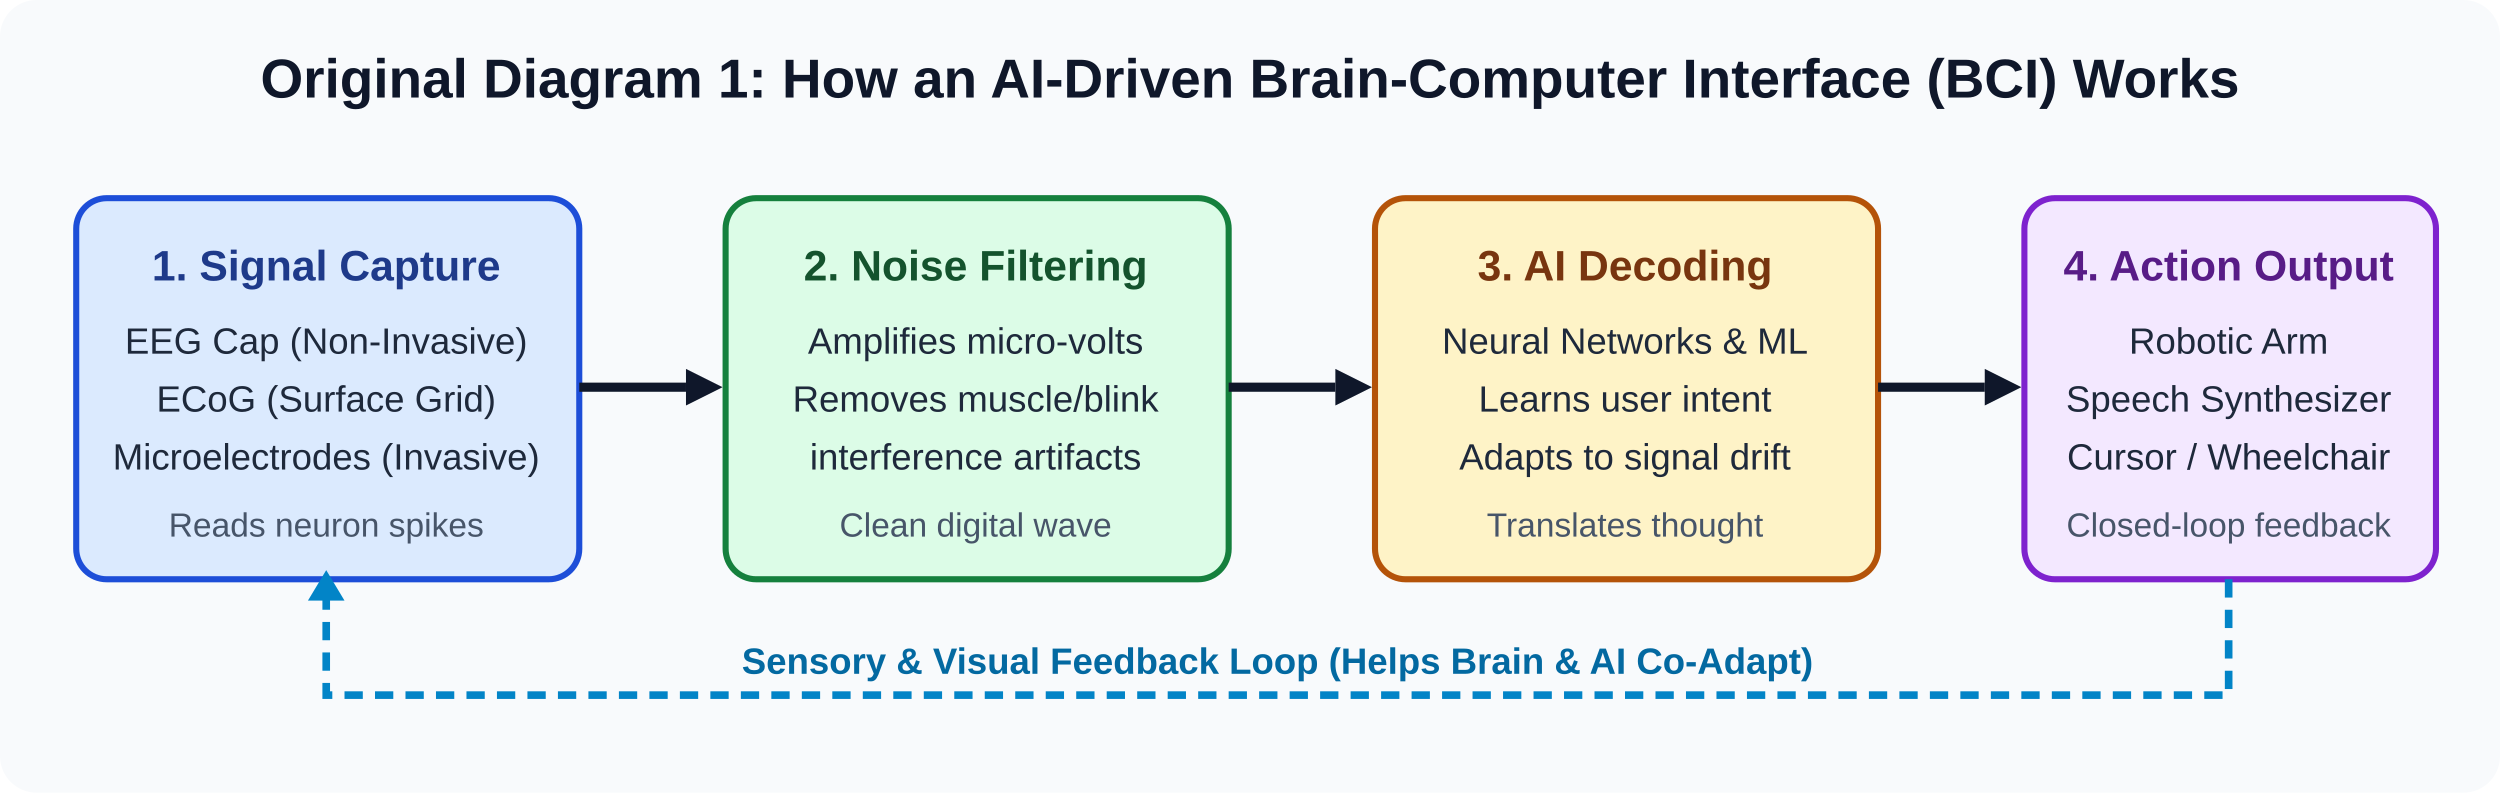
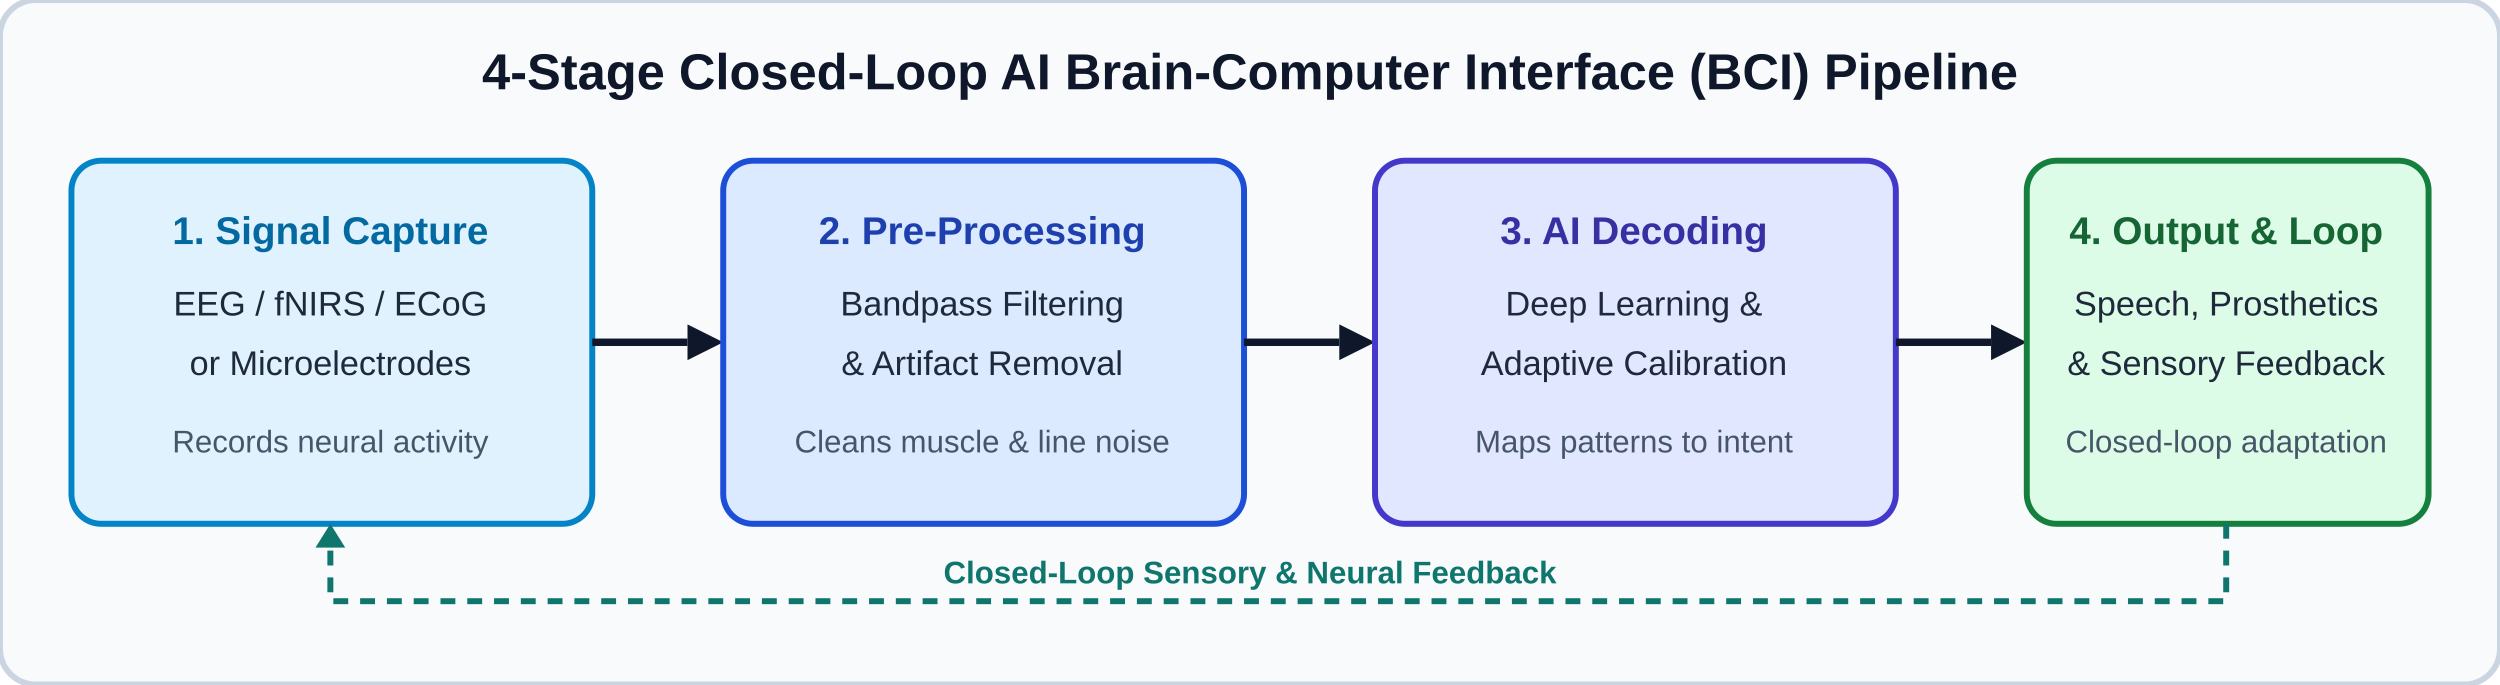
- <svg xmlns="http://www.w3.org/2000/svg" viewBox="0 0 820 260" width="820" height="260">
-   <rect width="820" height="260" fill="#f8fafc" rx="12" />
-   <text x="410" y="32" font-family="Arial" font-size="18" font-weight="bold" fill="#0f172a" text-anchor="middle">
-     Original Diagram 1: How an AI-Driven Brain-Computer Interface (BCI) Works
+ <svg xmlns="http://www.w3.org/2000/svg" width="840" height="230" viewBox="0 0 840 230">
+   <rect x="0" y="0" width="840" height="230" rx="12" fill="#f8fafc" stroke="#cbd5e1" stroke-width="2" />
+   <text x="420" y="30" text-anchor="middle" font-family="Arial, sans-serif" font-size="17" font-weight="bold" fill="#0f172a">
+     4-Stage Closed-Loop AI Brain-Computer Interface (BCI) Pipeline
  </text>
-   <rect x="25" y="65" width="165" height="125" rx="10" fill="#dbeafe" stroke="#1d4ed8" stroke-width="2" />
-   <text x="107" y="92" font-family="Arial" font-size="14" font-weight="bold" fill="#1e3a8a" text-anchor="middle">1. Signal Capture</text>
-   <text x="107" y="116" font-family="Arial" font-size="12" fill="#1e293b" text-anchor="middle">EEG Cap (Non-Invasive)</text>
-   <text x="107" y="135" font-family="Arial" font-size="12" fill="#1e293b" text-anchor="middle">ECoG (Surface Grid)</text>
-   <text x="107" y="154" font-family="Arial" font-size="12" fill="#1e293b" text-anchor="middle">Microelectrodes (Invasive)</text>
-   <text x="107" y="176" font-family="Arial" font-size="11" fill="#475569" text-anchor="middle">Reads neuron spikes</text>
-   <line x1="190" y1="127" x2="225" y2="127" stroke="#0f172a" stroke-width="3" />
-   <polygon points="225,121 237,127 225,133" fill="#0f172a" />
-   <rect x="238" y="65" width="165" height="125" rx="10" fill="#dcfce7" stroke="#15803d" stroke-width="2" />
-   <text x="320" y="92" font-family="Arial" font-size="14" font-weight="bold" fill="#14532d" text-anchor="middle">2. Noise Filtering</text>
-   <text x="320" y="116" font-family="Arial" font-size="12" fill="#1e293b" text-anchor="middle">Amplifies micro-volts</text>
-   <text x="320" y="135" font-family="Arial" font-size="12" fill="#1e293b" text-anchor="middle">Removes muscle/blink</text>
-   <text x="320" y="154" font-family="Arial" font-size="12" fill="#1e293b" text-anchor="middle">interference artifacts</text>
-   <text x="320" y="176" font-family="Arial" font-size="11" fill="#475569" text-anchor="middle">Clean digital wave</text>
-   <line x1="403" y1="127" x2="438" y2="127" stroke="#0f172a" stroke-width="3" />
-   <polygon points="438,121 450,127 438,133" fill="#0f172a" />
-   <rect x="451" y="65" width="165" height="125" rx="10" fill="#fef3c7" stroke="#b45309" stroke-width="2" />
-   <text x="533" y="92" font-family="Arial" font-size="14" font-weight="bold" fill="#78350f" text-anchor="middle">3. AI Decoding</text>
-   <text x="533" y="116" font-family="Arial" font-size="12" fill="#1e293b" text-anchor="middle">Neural Networks &amp; ML</text>
-   <text x="533" y="135" font-family="Arial" font-size="12" fill="#1e293b" text-anchor="middle">Learns user intent</text>
-   <text x="533" y="154" font-family="Arial" font-size="12" fill="#1e293b" text-anchor="middle">Adapts to signal drift</text>
-   <text x="533" y="176" font-family="Arial" font-size="11" fill="#475569" text-anchor="middle">Translates thought</text>
-   <line x1="616" y1="127" x2="651" y2="127" stroke="#0f172a" stroke-width="3" />
-   <polygon points="651,121 663,127 651,133" fill="#0f172a" />
-   <rect x="664" y="65" width="135" height="125" rx="10" fill="#f3e8ff" stroke="#7e22ce" stroke-width="2" />
-   <text x="731" y="92" font-family="Arial" font-size="14" font-weight="bold" fill="#581c87" text-anchor="middle">4. Action Output</text>
-   <text x="731" y="116" font-family="Arial" font-size="12" fill="#1e293b" text-anchor="middle">Robotic Arm</text>
-   <text x="731" y="135" font-family="Arial" font-size="12" fill="#1e293b" text-anchor="middle">Speech Synthesizer</text>
-   <text x="731" y="154" font-family="Arial" font-size="12" fill="#1e293b" text-anchor="middle">Cursor / Wheelchair</text>
-   <text x="731" y="176" font-family="Arial" font-size="11" fill="#475569" text-anchor="middle">Closed-loop feedback</text>
-   <path d="M 731 190 L 731 228 L 107 228 L 107 195" fill="none" stroke="#0284c7" stroke-width="2.5" stroke-dasharray="6,4" />
-   <polygon points="101,197 107,187 113,197" fill="#0284c7" />
-   <text x="419" y="221" font-family="Arial" font-size="12" font-weight="bold" fill="#0369a1" text-anchor="middle">
-     Sensory &amp; Visual Feedback Loop (Helps Brain &amp; AI Co-Adapt)
+   <rect x="24" y="54" width="175" height="122" rx="10" fill="#e0f2fe" stroke="#0284c7" stroke-width="2" />
+   <text x="111" y="82" text-anchor="middle" font-family="Arial, sans-serif" font-size="13" font-weight="bold" fill="#0369a1">1. Signal Capture</text>
+   <text x="111" y="106" text-anchor="middle" font-family="Arial, sans-serif" font-size="11.5" fill="#1e293b">EEG / fNIRS / ECoG</text>
+   <text x="111" y="126" text-anchor="middle" font-family="Arial, sans-serif" font-size="11.5" fill="#1e293b">or Microelectrodes</text>
+   <text x="111" y="152" text-anchor="middle" font-family="Arial, sans-serif" font-size="10.5" fill="#475569">Records neural activity</text>
+   <line x1="199" y1="115" x2="231" y2="115" stroke="#0f172a" stroke-width="2.5" />
+   <polygon points="231,109 243,115 231,121" fill="#0f172a" />
+   <rect x="243" y="54" width="175" height="122" rx="10" fill="#dbeafe" stroke="#1d4ed8" stroke-width="2" />
+   <text x="330" y="82" text-anchor="middle" font-family="Arial, sans-serif" font-size="13" font-weight="bold" fill="#1e40af">2. Pre-Processing</text>
+   <text x="330" y="106" text-anchor="middle" font-family="Arial, sans-serif" font-size="11.5" fill="#1e293b">Bandpass Filtering</text>
+   <text x="330" y="126" text-anchor="middle" font-family="Arial, sans-serif" font-size="11.5" fill="#1e293b">&amp; Artifact Removal</text>
+   <text x="330" y="152" text-anchor="middle" font-family="Arial, sans-serif" font-size="10.5" fill="#475569">Cleans muscle &amp; line noise</text>
+   <line x1="418" y1="115" x2="450" y2="115" stroke="#0f172a" stroke-width="2.5" />
+   <polygon points="450,109 462,115 450,121" fill="#0f172a" />
+   <rect x="462" y="54" width="175" height="122" rx="10" fill="#e0e7ff" stroke="#4338ca" stroke-width="2" />
+   <text x="549" y="82" text-anchor="middle" font-family="Arial, sans-serif" font-size="13" font-weight="bold" fill="#3730a3">3. AI Decoding</text>
+   <text x="549" y="106" text-anchor="middle" font-family="Arial, sans-serif" font-size="11.5" fill="#1e293b">Deep Learning &amp;</text>
+   <text x="549" y="126" text-anchor="middle" font-family="Arial, sans-serif" font-size="11.5" fill="#1e293b">Adaptive Calibration</text>
+   <text x="549" y="152" text-anchor="middle" font-family="Arial, sans-serif" font-size="10.5" fill="#475569">Maps patterns to intent</text>
+   <line x1="637" y1="115" x2="669" y2="115" stroke="#0f172a" stroke-width="2.5" />
+   <polygon points="669,109 681,115 669,121" fill="#0f172a" />
+   <rect x="681" y="54" width="135" height="122" rx="10" fill="#dcfce7" stroke="#15803d" stroke-width="2" />
+   <text x="748" y="82" text-anchor="middle" font-family="Arial, sans-serif" font-size="13" font-weight="bold" fill="#166534">4. Output &amp; Loop</text>
+   <text x="748" y="106" text-anchor="middle" font-family="Arial, sans-serif" font-size="11.5" fill="#1e293b">Speech, Prosthetics</text>
+   <text x="748" y="126" text-anchor="middle" font-family="Arial, sans-serif" font-size="11.5" fill="#1e293b">&amp; Sensory Feedback</text>
+   <text x="748" y="152" text-anchor="middle" font-family="Arial, sans-serif" font-size="10.5" fill="#475569">Closed-loop adaptation</text>
+   <path d="M 748 176 L 748 202 L 111 202 L 111 182" fill="none" stroke="#0f766e" stroke-width="2" stroke-dasharray="5,4" />
+   <polygon points="106,184 111,176 116,184" fill="#0f766e" />
+   <text x="420" y="196" text-anchor="middle" font-family="Arial, sans-serif" font-size="10.5" font-weight="bold" fill="#0f766e">
+     Closed-Loop Sensory &amp; Neural Feedback
  </text>
</svg>
